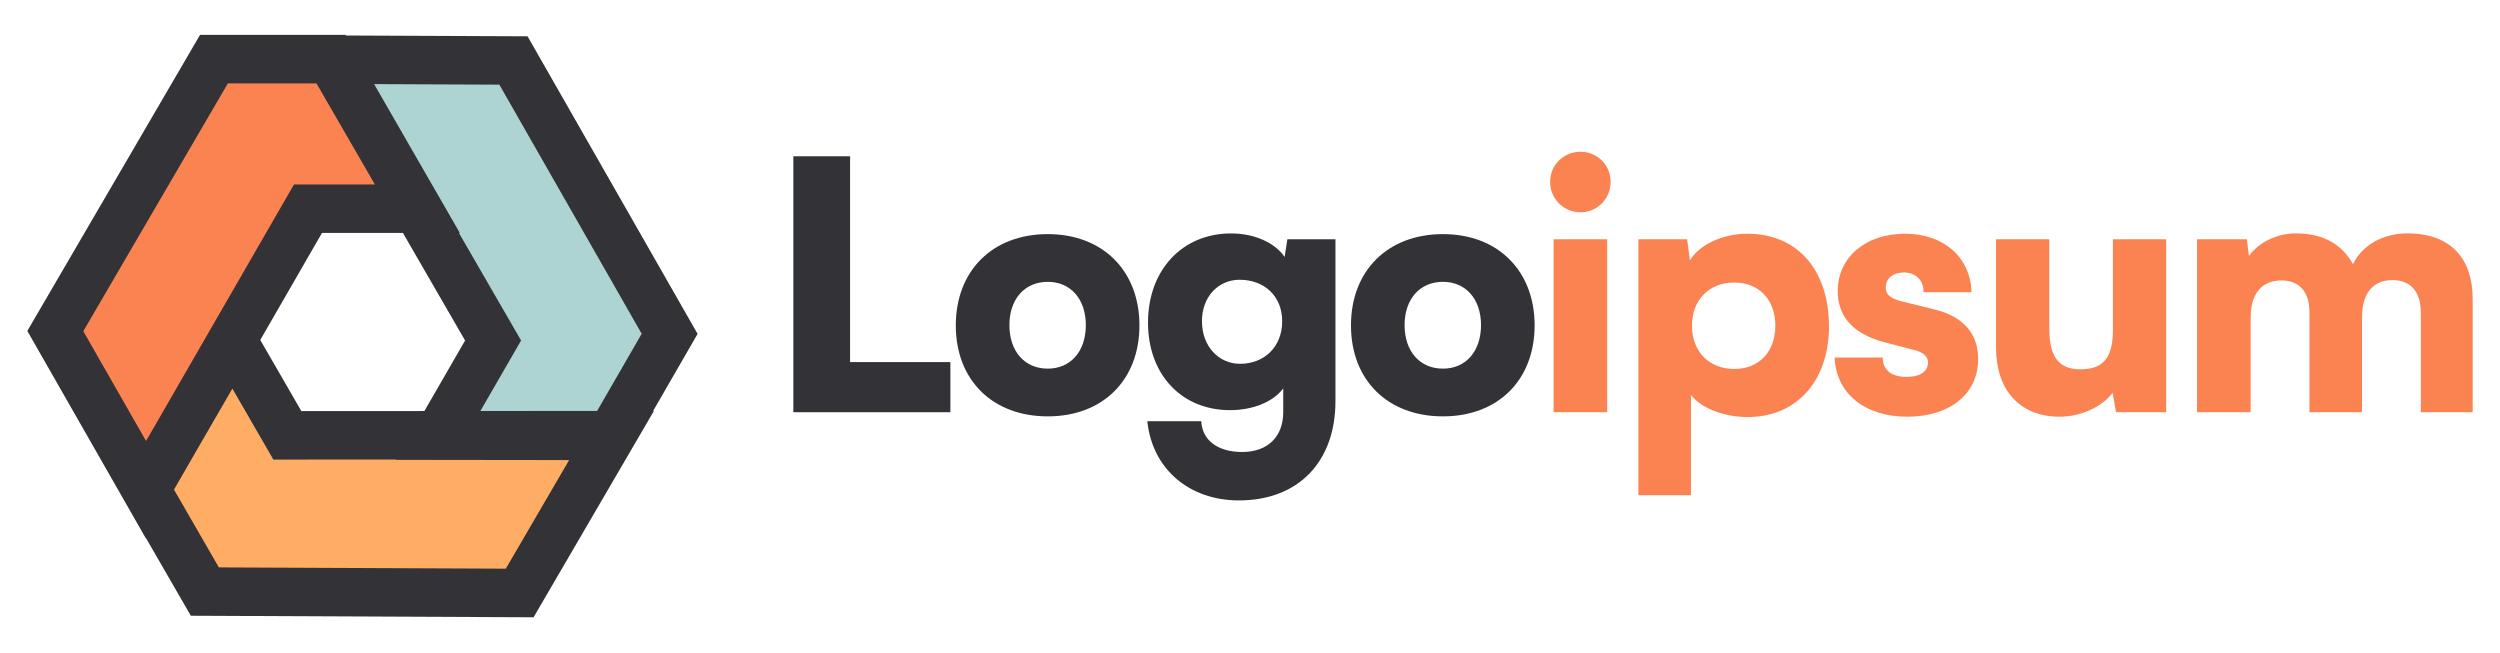
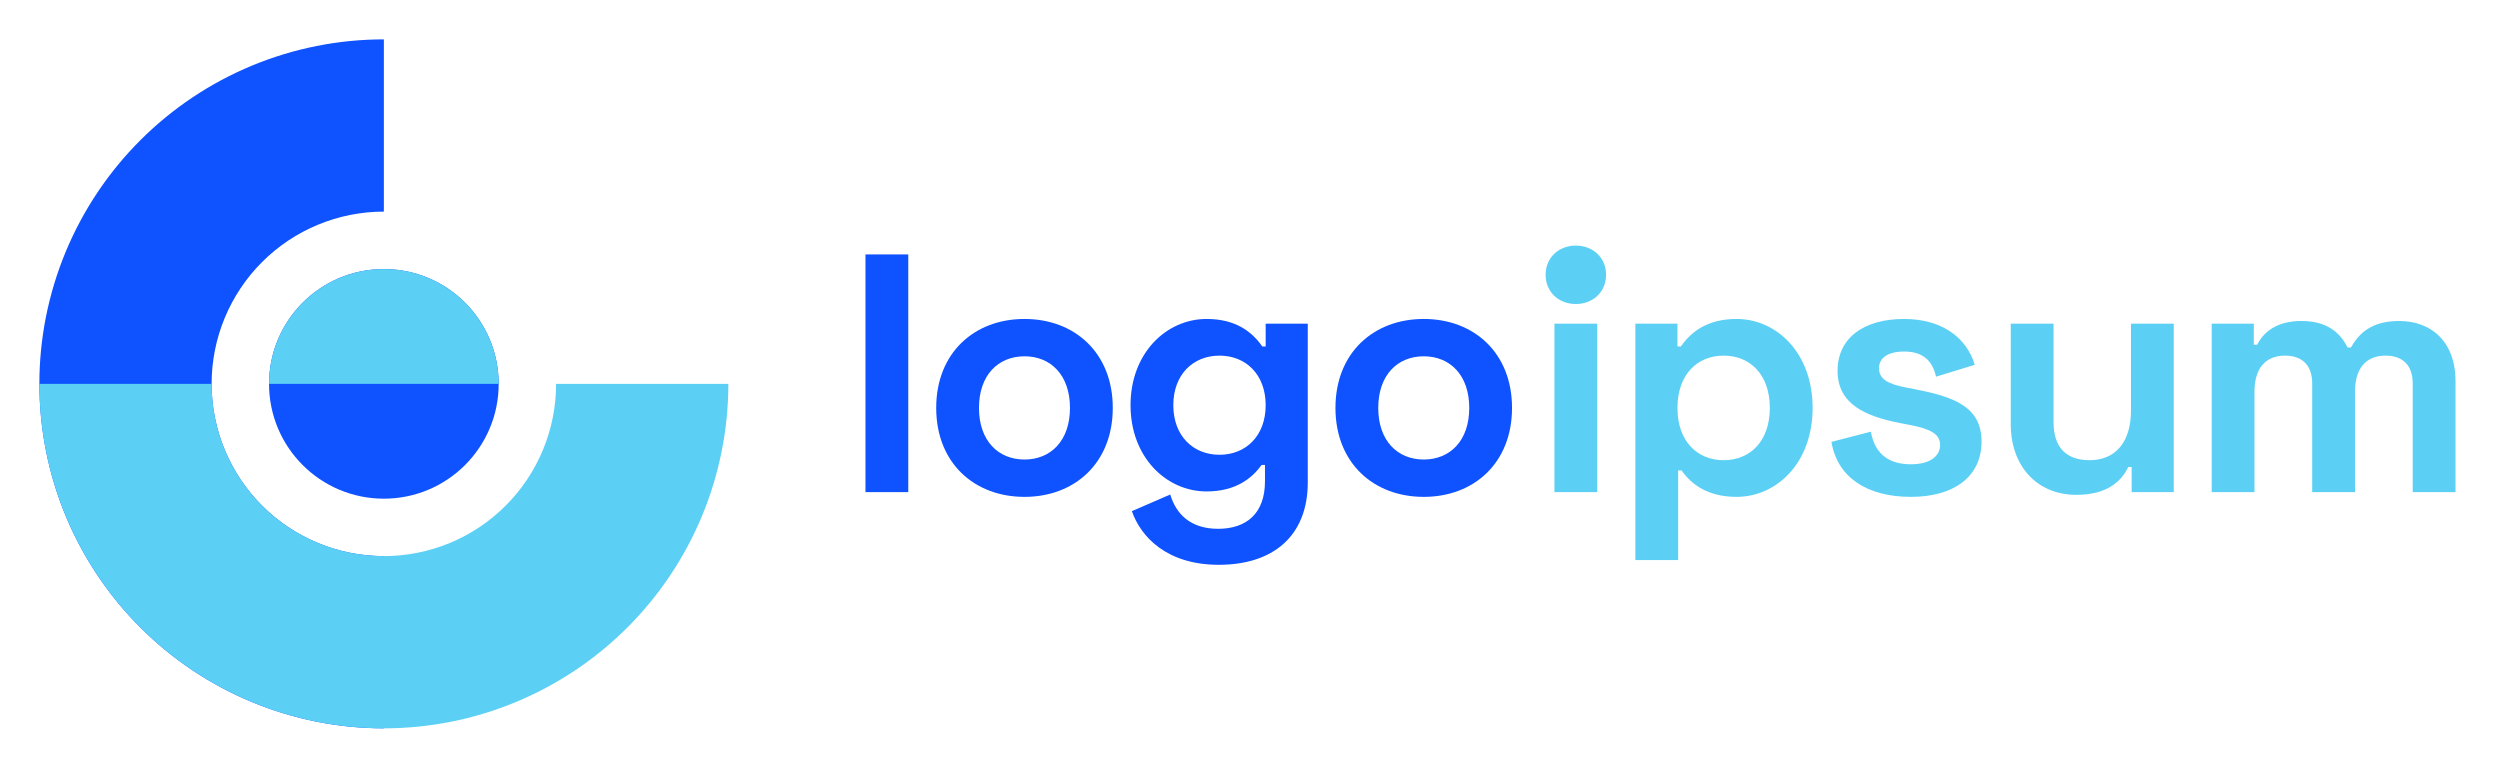
- <svg xmlns="http://www.w3.org/2000/svg" id="logo-26" width="138" height="36" viewBox="0 0 138 36" fill="none">
-   <path d="M11.308 32.655L8.055 27.021L12.829 18.777L15.862 24.031L33.767 24.021L28.686 32.733L11.308 32.655Z" class="ccompli2" fill="#FFAD64" />
-   <path d="M36.964 18.427L33.712 24.061L24.185 24.049L27.218 18.796L18.258 3.294L28.342 3.338L36.964 18.427Z" class="ccompli1" fill="#ADD4D3" />
-   <path d="M11.809 3.264H18.314L23.067 11.52L17.001 11.52L8.057 27.031L3.053 18.275L11.809 3.264Z" class="ccustom" fill="#FB8351" />
-   <path fill-rule="evenodd" clip-rule="evenodd" d="M19.107 1.96L19.088 1.926H11.041L1.508 18.268L8.051 29.718L8.06 29.704L10.533 33.989L29.453 34.074L36.097 22.682H36.053L38.507 18.431L29.121 2.004L19.107 1.96ZM25.332 12.858H25.382L20.652 4.643L27.564 4.673L35.421 18.424L32.962 22.683L26.517 22.687L28.764 18.795L25.332 12.858ZM17.468 4.602L20.694 10.182L16.228 10.182L8.582 23.441L8.061 24.341L4.598 18.282L12.578 4.602H17.468ZM14.367 18.766L17.774 12.858L22.241 12.858L25.673 18.796L23.426 22.689L16.634 22.692L14.367 18.766ZM9.604 27.027L10.9 24.779L12.827 21.45L15.089 25.369L21.88 25.366L21.869 25.384L31.416 25.396L27.92 31.391L12.082 31.32L9.604 27.027Z" class="cneutral" fill="#333237" />
-   <path d="M87.246 11.719C88.162 11.719 88.907 10.974 88.907 10.039C88.907 9.103 88.162 8.378 87.246 8.378C86.311 8.378 85.566 9.103 85.566 10.039C85.566 10.974 86.311 11.719 87.246 11.719ZM85.757 22.753H88.716V13.208H85.757V22.753Z" class="ccustom" fill="#FB8351" />
-   <path d="M90.438 27.335H93.34V21.799C93.894 22.524 95.154 23.021 96.471 23.021C99.316 23.021 101.034 20.844 100.958 17.828C100.881 14.754 99.106 12.902 96.452 12.902C95.097 12.902 93.817 13.494 93.283 14.372L93.13 13.208H90.438V27.335ZM93.397 17.981C93.397 16.549 94.352 15.594 95.727 15.594C97.12 15.594 97.999 16.568 97.999 17.981C97.999 19.393 97.12 20.367 95.727 20.367C94.352 20.367 93.397 19.412 93.397 17.981Z" class="ccustom" fill="#FB8351" />
-   <path d="M101.271 19.737C101.347 21.665 102.875 23.002 105.28 23.002C107.59 23.002 109.194 21.78 109.194 19.813C109.194 18.401 108.354 17.465 106.788 17.083L105.089 16.663C104.478 16.511 104.096 16.358 104.096 15.861C104.096 15.365 104.497 15.041 105.089 15.041C105.757 15.041 106.196 15.48 106.177 16.129H108.831C108.755 14.143 107.246 12.902 105.146 12.902C103.027 12.902 101.443 14.162 101.443 16.072C101.443 17.351 102.149 18.401 104.039 18.897L105.719 19.336C106.215 19.47 106.425 19.699 106.425 20.023C106.425 20.501 105.986 20.806 105.242 20.806C104.383 20.806 103.925 20.405 103.925 19.737H101.271Z" class="ccustom" fill="#FB8351" />
-   <path d="M113.694 23.002C114.858 23.002 116.023 22.467 116.615 21.684L116.806 22.753H119.574V13.208H116.634V18.172C116.634 19.603 116.214 20.386 114.858 20.386C113.808 20.386 113.121 19.909 113.121 18.133V13.208H110.181V19.202C110.181 21.474 111.441 23.002 113.694 23.002Z" class="ccustom" fill="#FB8351" />
-   <path d="M124.236 22.753V17.541C124.236 15.938 125.095 15.48 125.935 15.48C126.871 15.48 127.482 16.052 127.482 17.236V22.753H130.383V17.541C130.383 15.919 131.223 15.461 132.063 15.461C132.999 15.461 133.629 16.033 133.629 17.236V22.753H136.492V16.511C136.492 14.334 135.347 12.883 132.884 12.883C131.51 12.883 130.383 13.552 129.887 14.582C129.314 13.552 128.322 12.883 126.737 12.883C125.687 12.883 124.713 13.361 124.141 14.124L124.026 13.208H121.277V22.753H124.236Z" class="ccustom" fill="#FB8351" />
-   <path d="M46.924 8.627H43.793V22.755H52.461V19.987H46.924V8.627Z" class="cneutral" fill="#333237" />
-   <path d="M52.76 17.963C52.76 20.979 54.783 22.984 57.838 22.984C60.873 22.984 62.897 20.979 62.897 17.963C62.897 14.947 60.873 12.923 57.838 12.923C54.783 12.923 52.76 14.947 52.76 17.963ZM55.719 17.944C55.719 16.512 56.559 15.557 57.838 15.557C59.098 15.557 59.938 16.512 59.938 17.944C59.938 19.395 59.098 20.349 57.838 20.349C56.559 20.349 55.719 19.395 55.719 17.944Z" class="cneutral" fill="#333237" />
-   <path d="M63.37 17.81C63.37 20.693 65.241 22.64 67.894 22.64C69.173 22.64 70.281 22.182 70.834 21.438V22.755C70.834 24.072 70.013 24.95 68.562 24.95C67.264 24.95 66.367 24.339 66.31 23.251H63.332C63.599 25.867 65.623 27.623 68.391 27.623C71.655 27.623 73.717 25.504 73.717 22.144V13.209H71.063L70.911 14.183C70.376 13.4 69.25 12.885 67.952 12.885C65.279 12.885 63.37 14.889 63.37 17.81ZM66.348 17.734C66.348 16.359 67.264 15.443 68.429 15.443C69.784 15.443 70.777 16.34 70.777 17.734C70.777 19.128 69.803 20.082 68.448 20.082C67.283 20.082 66.348 19.128 66.348 17.734Z" class="cneutral" fill="#333237" />
-   <path d="M74.574 17.963C74.574 20.979 76.597 22.984 79.652 22.984C82.688 22.984 84.711 20.979 84.711 17.963C84.711 14.947 82.688 12.923 79.652 12.923C76.597 12.923 74.574 14.947 74.574 17.963ZM77.533 17.944C77.533 16.512 78.373 15.557 79.652 15.557C80.912 15.557 81.752 16.512 81.752 17.944C81.752 19.395 80.912 20.349 79.652 20.349C78.373 20.349 77.533 19.395 77.533 17.944Z" class="cneutral" fill="#333237" />
+ <svg xmlns="http://www.w3.org/2000/svg" id="logo-17" width="127" height="39" viewBox="0 0 127 39" fill="none">
+   <path d="M19.5 2C17.202 2 14.926 2.453 12.803 3.332C10.68 4.212 8.751 5.501 7.126 7.126C5.501 8.751 4.212 10.68 3.332 12.803C2.453 14.926 2 17.202 2 19.5C2 21.798 2.453 24.074 3.332 26.197C4.212 28.32 5.501 30.249 7.126 31.874C8.751 33.499 10.68 34.788 12.803 35.668C14.926 36.547 17.202 37 19.5 37V28.25C18.351 28.25 17.213 28.024 16.151 27.584C15.09 27.144 14.125 26.5 13.313 25.687C12.5 24.875 11.856 23.91 11.416 22.849C10.976 21.787 10.75 20.649 10.75 19.5C10.75 18.351 10.976 17.213 11.416 16.151C11.856 15.09 12.5 14.125 13.313 13.313C14.125 12.5 15.09 11.856 16.151 11.416C17.213 10.976 18.351 10.75 19.5 10.75V2Z" class="ccustom" fill="#0F52FF" />
+   <path d="M19.5 25.333C22.722 25.333 25.333 22.722 25.333 19.5C25.333 16.278 22.722 13.667 19.5 13.667C16.278 13.667 13.667 16.278 13.667 19.5C13.667 22.722 16.278 25.333 19.5 25.333Z" class="ccustom" fill="#0F52FF" />
+   <path d="M2 19.5C2 21.798 2.453 24.074 3.332 26.197C4.212 28.32 5.501 30.249 7.126 31.874C8.751 33.499 10.68 34.788 12.803 35.668C14.926 36.547 17.202 37 19.5 37C21.798 37 24.074 36.547 26.197 35.668C28.32 34.788 30.249 33.499 31.874 31.874C33.499 30.249 34.788 28.32 35.668 26.197C36.547 24.074 37 21.798 37 19.5H28.25C28.25 20.649 28.024 21.787 27.584 22.849C27.144 23.91 26.5 24.875 25.687 25.687C24.875 26.5 23.91 27.144 22.849 27.584C21.787 28.024 20.649 28.25 19.5 28.25C18.351 28.25 17.213 28.024 16.151 27.584C15.09 27.144 14.125 26.5 13.313 25.687C12.5 24.875 11.856 23.91 11.416 22.849C10.976 21.787 10.75 20.649 10.75 19.5H2Z" class="ccompli1" fill="#5BD0F4" />
+   <path d="M25.333 19.5C25.333 17.953 24.719 16.469 23.625 15.375C22.531 14.281 21.047 13.667 19.5 13.667C17.953 13.667 16.469 14.281 15.375 15.375C14.281 16.469 13.667 17.953 13.667 19.5H19.5H25.333Z" class="ccompli1" fill="#5BD0F4" />
+   <path d="M46.14 12.925H43.966V25H46.14V12.925Z" class="ccustom" fill="#0F52FF" />
+   <path d="M47.559 20.722C47.559 23.517 49.491 25.241 52.044 25.241C54.597 25.241 56.529 23.517 56.529 20.722C56.529 17.927 54.597 16.203 52.044 16.203C49.491 16.203 47.559 17.927 47.559 20.722ZM49.732 20.722C49.732 19.066 50.698 18.1 52.044 18.1C53.389 18.1 54.355 19.066 54.355 20.722C54.355 22.378 53.389 23.344 52.044 23.344C50.698 23.344 49.732 22.378 49.732 20.722Z" class="ccustom" fill="#0F52FF" />
+   <path d="M64.296 16.444V17.6H64.124C63.606 16.858 62.778 16.203 61.294 16.203C59.259 16.203 57.431 17.927 57.431 20.584C57.431 23.241 59.259 24.965 61.294 24.965C62.778 24.965 63.606 24.293 64.089 23.62H64.261V24.448C64.261 26.104 63.295 26.863 61.881 26.863C60.467 26.863 59.742 26.104 59.449 25.121L57.499 25.966C57.948 27.26 59.259 28.692 61.916 28.692C64.641 28.692 66.435 27.26 66.435 24.5V16.444H64.296ZM61.95 23.102C60.605 23.102 59.604 22.137 59.604 20.584C59.604 19.032 60.605 18.066 61.95 18.066C63.295 18.066 64.296 19.032 64.296 20.584C64.296 22.137 63.295 23.102 61.95 23.102Z" class="ccustom" fill="#0F52FF" />
+   <path d="M67.841 20.722C67.841 23.517 69.773 25.241 72.326 25.241C74.879 25.241 76.811 23.517 76.811 20.722C76.811 17.927 74.879 16.203 72.326 16.203C69.773 16.203 67.841 17.927 67.841 20.722ZM70.015 20.722C70.015 19.066 70.981 18.1 72.326 18.1C73.672 18.1 74.638 19.066 74.638 20.722C74.638 22.378 73.672 23.344 72.326 23.344C70.981 23.344 70.015 22.378 70.015 20.722Z" class="ccustom" fill="#0F52FF" />
+   <path d="M78.517 13.96C78.517 14.84 79.19 15.444 80.053 15.444C80.915 15.444 81.588 14.84 81.588 13.96C81.588 13.08 80.915 12.476 80.053 12.476C79.19 12.476 78.517 13.08 78.517 13.96ZM81.139 16.444H78.966V25H81.139V16.444Z" class="ccompli1" fill="#5BD0F4" />
+   <path d="M83.076 28.45H85.25V23.896H85.422C85.905 24.586 86.733 25.241 88.217 25.241C90.252 25.241 92.081 23.517 92.081 20.722C92.081 17.927 90.252 16.203 88.217 16.203C86.733 16.203 85.905 16.858 85.388 17.6H85.215V16.444H83.076V28.45ZM87.561 23.378C86.216 23.378 85.215 22.413 85.215 20.722C85.215 19.032 86.216 18.066 87.561 18.066C88.907 18.066 89.907 19.032 89.907 20.722C89.907 22.413 88.907 23.378 87.561 23.378Z" class="ccompli1" fill="#5BD0F4" />
+   <path d="M93.349 18.842C93.349 20.532 94.763 21.153 96.557 21.498L97.006 21.584C98.075 21.791 98.558 22.05 98.558 22.602C98.558 23.154 98.075 23.585 97.075 23.585C96.074 23.585 95.264 23.172 95.039 21.93L93.038 22.447C93.332 24.241 94.832 25.241 97.075 25.241C99.248 25.241 100.663 24.224 100.663 22.43C100.663 20.636 99.214 20.153 97.282 19.773L96.833 19.687C95.936 19.515 95.453 19.273 95.453 18.704C95.453 18.186 95.902 17.858 96.73 17.858C97.558 17.858 98.144 18.203 98.351 19.135L100.318 18.531C99.904 17.151 98.645 16.203 96.73 16.203C94.694 16.203 93.349 17.151 93.349 18.842Z" class="ccompli1" fill="#5BD0F4" />
+   <path d="M110.426 25V16.444H108.253V20.86C108.253 22.447 107.477 23.378 106.148 23.378C104.975 23.378 104.32 22.74 104.32 21.447V16.444H102.146V21.55C102.146 23.672 103.475 25.138 105.476 25.138C107.045 25.138 107.77 24.448 108.115 23.724H108.287V25H110.426Z" class="ccompli1" fill="#5BD0F4" />
+   <path d="M112.354 16.444V25H114.528V19.894C114.528 18.721 115.08 18.066 116.08 18.066C116.943 18.066 117.46 18.549 117.46 19.48V25H119.634V19.894C119.634 18.721 120.186 18.066 121.186 18.066C122.049 18.066 122.566 18.549 122.566 19.48V25H124.74V19.377C124.74 17.306 123.463 16.306 121.876 16.306C120.479 16.306 119.841 16.927 119.427 17.651H119.254C118.857 16.841 118.15 16.306 116.908 16.306C115.666 16.306 114.993 16.858 114.666 17.514H114.493V16.444H112.354Z" class="ccompli1" fill="#5BD0F4" />
</svg>
